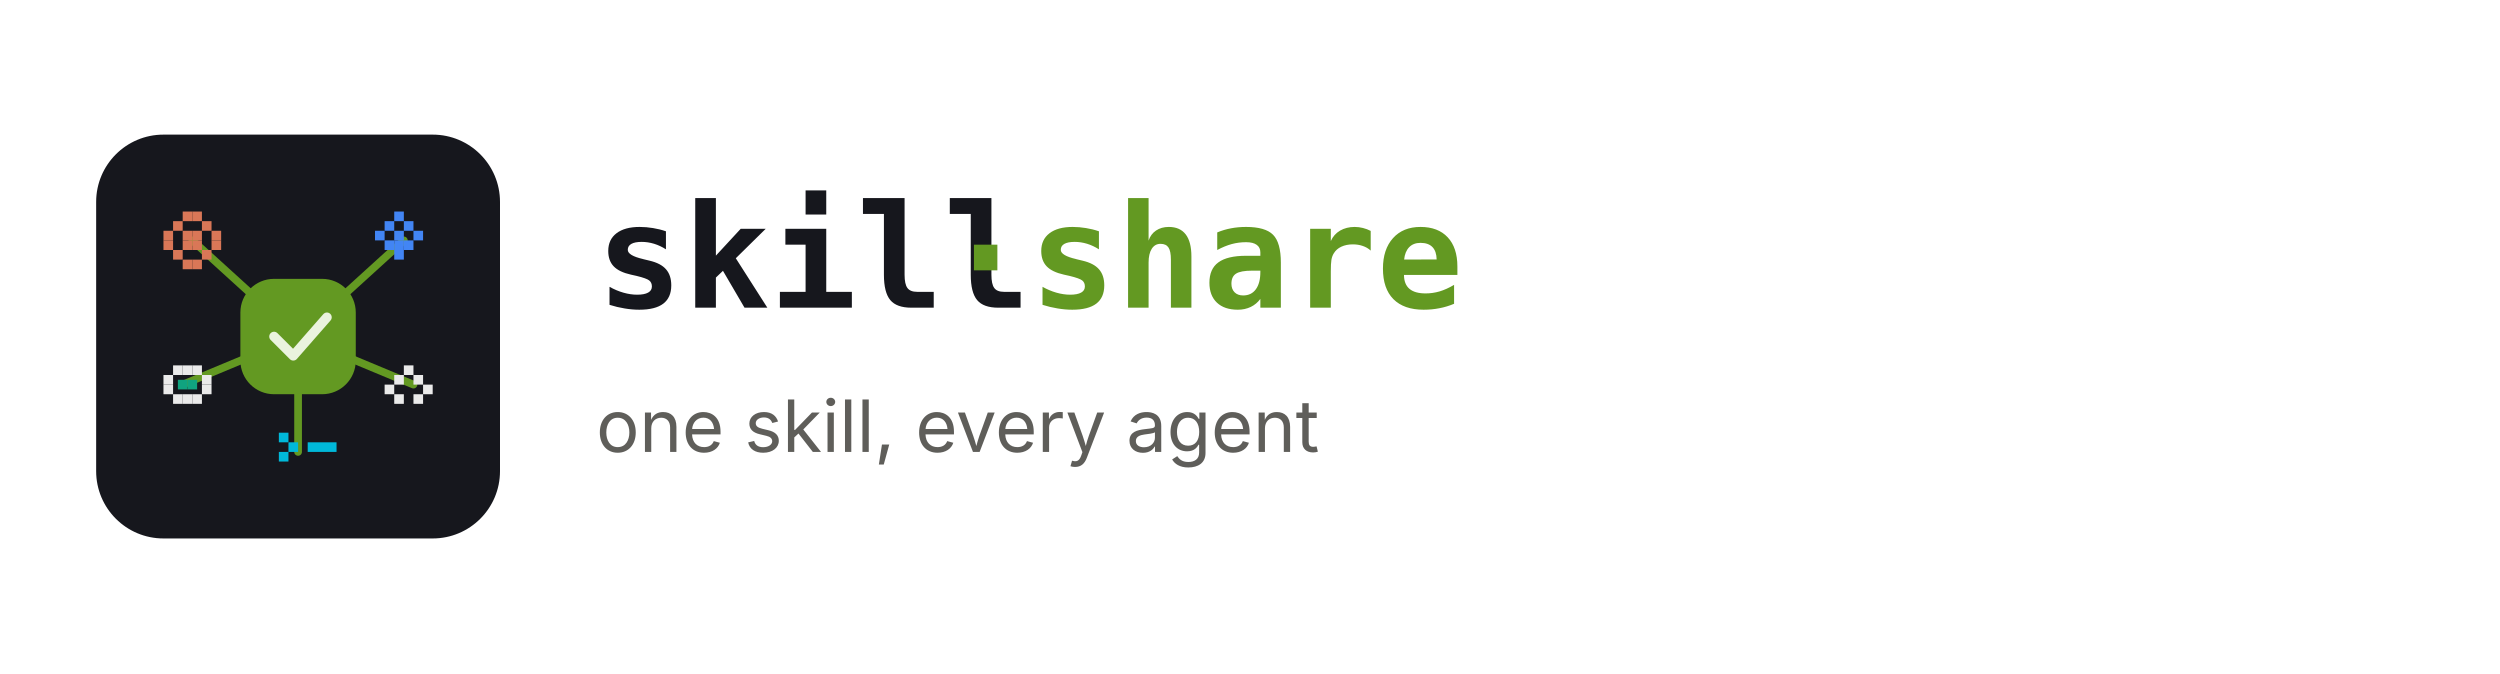
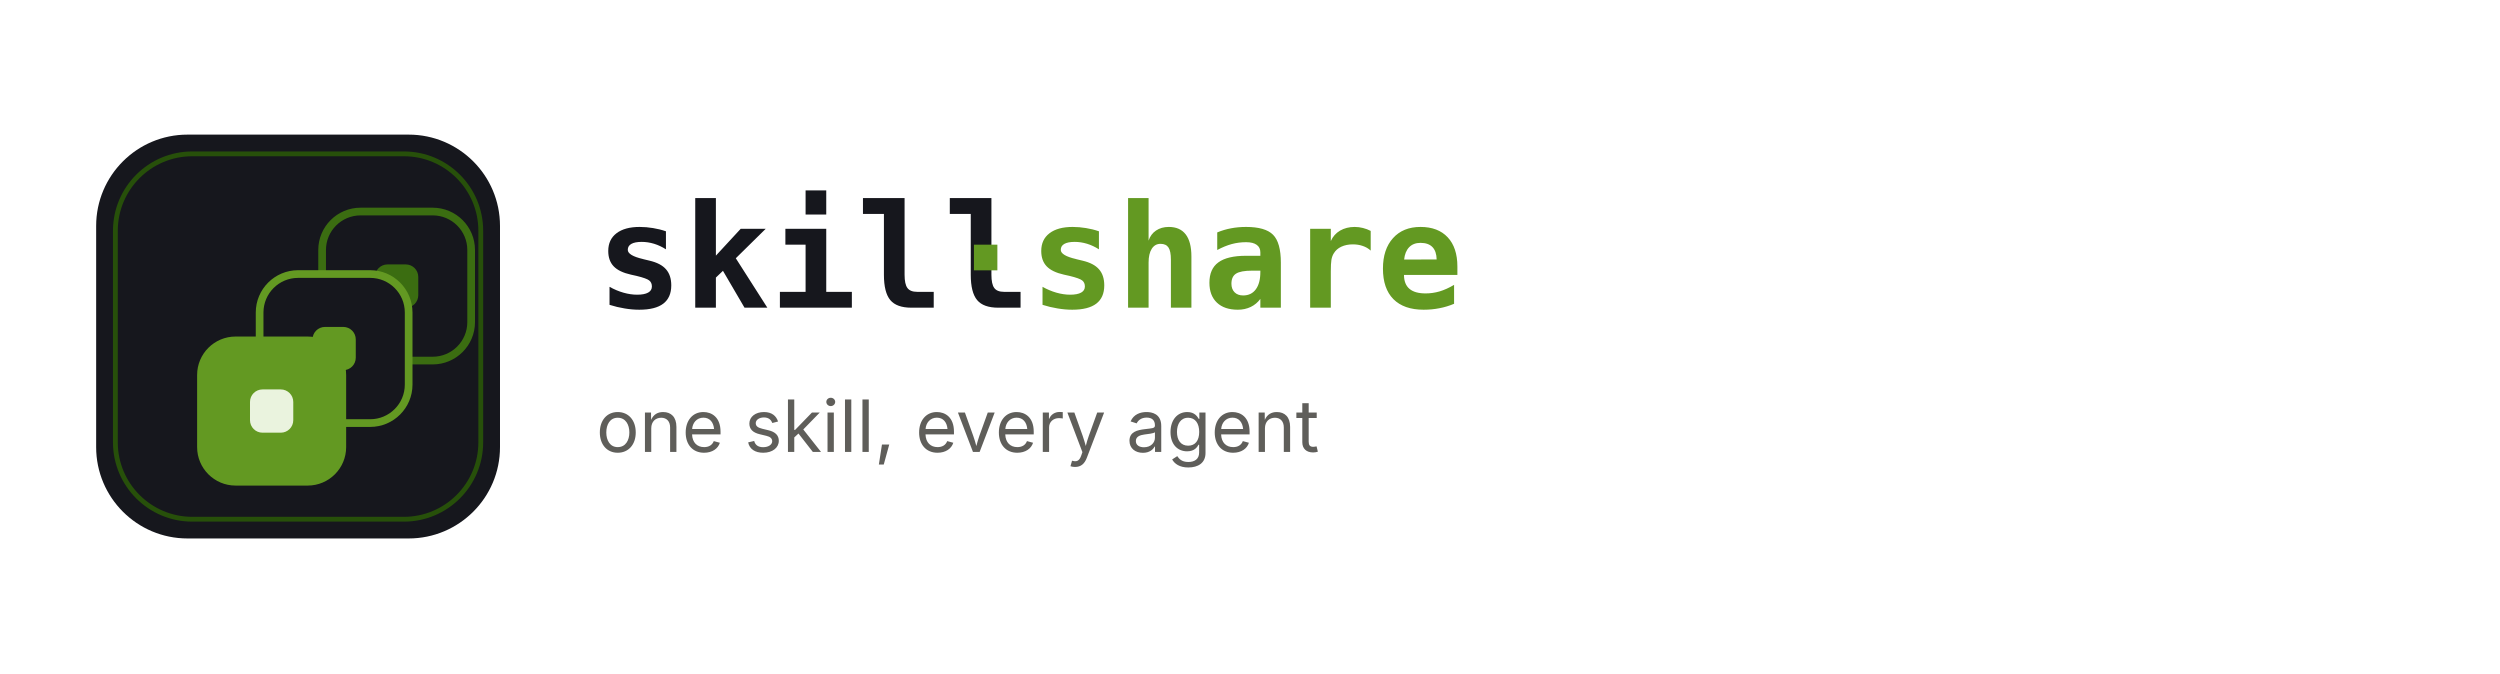
<svg xmlns="http://www.w3.org/2000/svg" width="520" height="140" viewBox="0 0 520 140" fill="none" role="img" aria-label="multi-agent-skill-sharing">
  <g transform="translate(20,28)">
-     <rect x="0" y="0" width="84" height="84" rx="14" fill="#16171D" />
-     <g stroke="#639922" stroke-width="1.6" fill="none" stroke-linecap="round">
-       <path d="M42 42 L20 22" />
-       <path d="M42 42 L64 22" />
-       <path d="M42 42 L18 52" />
-       <path d="M42 42 L66 52" />
-       <path d="M42 42 L42 66" />
+     <rect x="0" y="0" width="84" height="84" rx="19" fill="#16171D" />
+     <rect x="4" y="4" width="76" height="76" rx="16" fill="none" stroke="#27500A" stroke-width="1" />
+     <g transform="translate(21,16)">
+       <g transform="translate(26,0)">
+         <rect x="0" y="0" width="31" height="31" rx="8" fill="none" stroke="#3B6D11" stroke-width="1.6" />
+         <rect x="11" y="11" width="9" height="9" rx="2.6" fill="#3B6D11" />
+       </g>
+       <g transform="translate(13,13)">
+         <rect x="0" y="0" width="31" height="31" rx="8" fill="#16171D" stroke="#639922" stroke-width="1.6" />
+         <rect x="11" y="11" width="9" height="9" rx="2.6" fill="#639922" />
+       </g>
+       <g transform="translate(0,26)">
+         <rect x="0" y="0" width="31" height="31" rx="8" fill="#639922" />
+         <rect x="11" y="11" width="9" height="9" rx="2.6" fill="#EAF3DE" />
+       </g>
    </g>
-     <g fill="#D97757">
-       <rect x="18" y="16" width="2" height="2" />
-       <rect x="20" y="16" width="2" height="2" />
-       <rect x="16" y="18" width="2" height="2" />
-       <rect x="22" y="18" width="2" height="2" />
-       <rect x="14" y="20" width="2" height="2" />
-       <rect x="18" y="20" width="2" height="2" />
-       <rect x="20" y="20" width="2" height="2" />
-       <rect x="24" y="20" width="2" height="2" />
-       <rect x="14" y="22" width="2" height="2" />
-       <rect x="18" y="22" width="2" height="2" />
-       <rect x="20" y="22" width="2" height="2" />
-       <rect x="24" y="22" width="2" height="2" />
-       <rect x="16" y="24" width="2" height="2" />
-       <rect x="22" y="24" width="2" height="2" />
-       <rect x="18" y="26" width="2" height="2" />
-       <rect x="20" y="26" width="2" height="2" />
-     </g>
-     <g fill="#4285F4">
-       <rect x="62" y="16" width="2" height="2" />
-       <rect x="60" y="18" width="2" height="2" />
-       <rect x="64" y="18" width="2" height="2" />
-       <rect x="58" y="20" width="2" height="2" />
-       <rect x="62" y="20" width="2" height="2" />
-       <rect x="66" y="20" width="2" height="2" />
-       <rect x="60" y="22" width="2" height="2" />
-       <rect x="62" y="22" width="2" height="2" />
-       <rect x="64" y="22" width="2" height="2" />
-       <rect x="62" y="24" width="2" height="2" />
-     </g>
-     <g fill="#EAEAEA">
-       <rect x="16" y="48" width="2" height="2" />
-       <rect x="18" y="48" width="2" height="2" />
-       <rect x="20" y="48" width="2" height="2" />
-       <rect x="14" y="50" width="2" height="2" />
-       <rect x="22" y="50" width="2" height="2" />
-       <rect x="14" y="52" width="2" height="2" />
-       <rect x="22" y="52" width="2" height="2" />
-       <rect x="16" y="54" width="2" height="2" />
-       <rect x="18" y="54" width="2" height="2" />
-       <rect x="20" y="54" width="2" height="2" />
-     </g>
-     <g fill="#10A37F">
-       <rect x="17" y="51" width="2" height="2" />
-       <rect x="19" y="51" width="2" height="2" />
-     </g>
-     <g fill="#EAEAEA">
-       <rect x="64" y="48" width="2" height="2" />
-       <rect x="62" y="50" width="2" height="2" />
-       <rect x="66" y="50" width="2" height="2" />
-       <rect x="60" y="52" width="2" height="2" />
-       <rect x="68" y="52" width="2" height="2" />
-       <rect x="62" y="54" width="2" height="2" />
-       <rect x="66" y="54" width="2" height="2" />
-     </g>
-     <g fill="#00B8D9">
-       <rect x="38" y="62" width="2" height="2" />
-       <rect x="40" y="64" width="2" height="2" />
-       <rect x="38" y="66" width="2" height="2" />
-       <rect x="44" y="64" width="6" height="2" />
-     </g>
-     <rect x="30" y="30" width="24" height="24" rx="7" fill="#639922" />
-     <path d="M37 42 L41 46 L48 38" fill="none" stroke="#EAF3DE" stroke-width="2" stroke-linecap="round" stroke-linejoin="round" />
  </g>
  <text x="124" y="64" font-family="ui-monospace, SFMono-Regular, Menlo, monospace" font-size="30" font-weight="600" fill="#16171D">skill</text>
  <text x="196" y="64" font-family="ui-monospace, SFMono-Regular, Menlo, monospace" font-size="30" font-weight="600" fill="#639922">·share</text>
  <text x="124" y="94" font-family="ui-sans-serif, system-ui, -apple-system, sans-serif" font-size="15" fill="#5F5E5A">one skill, every agent</text>
</svg>
